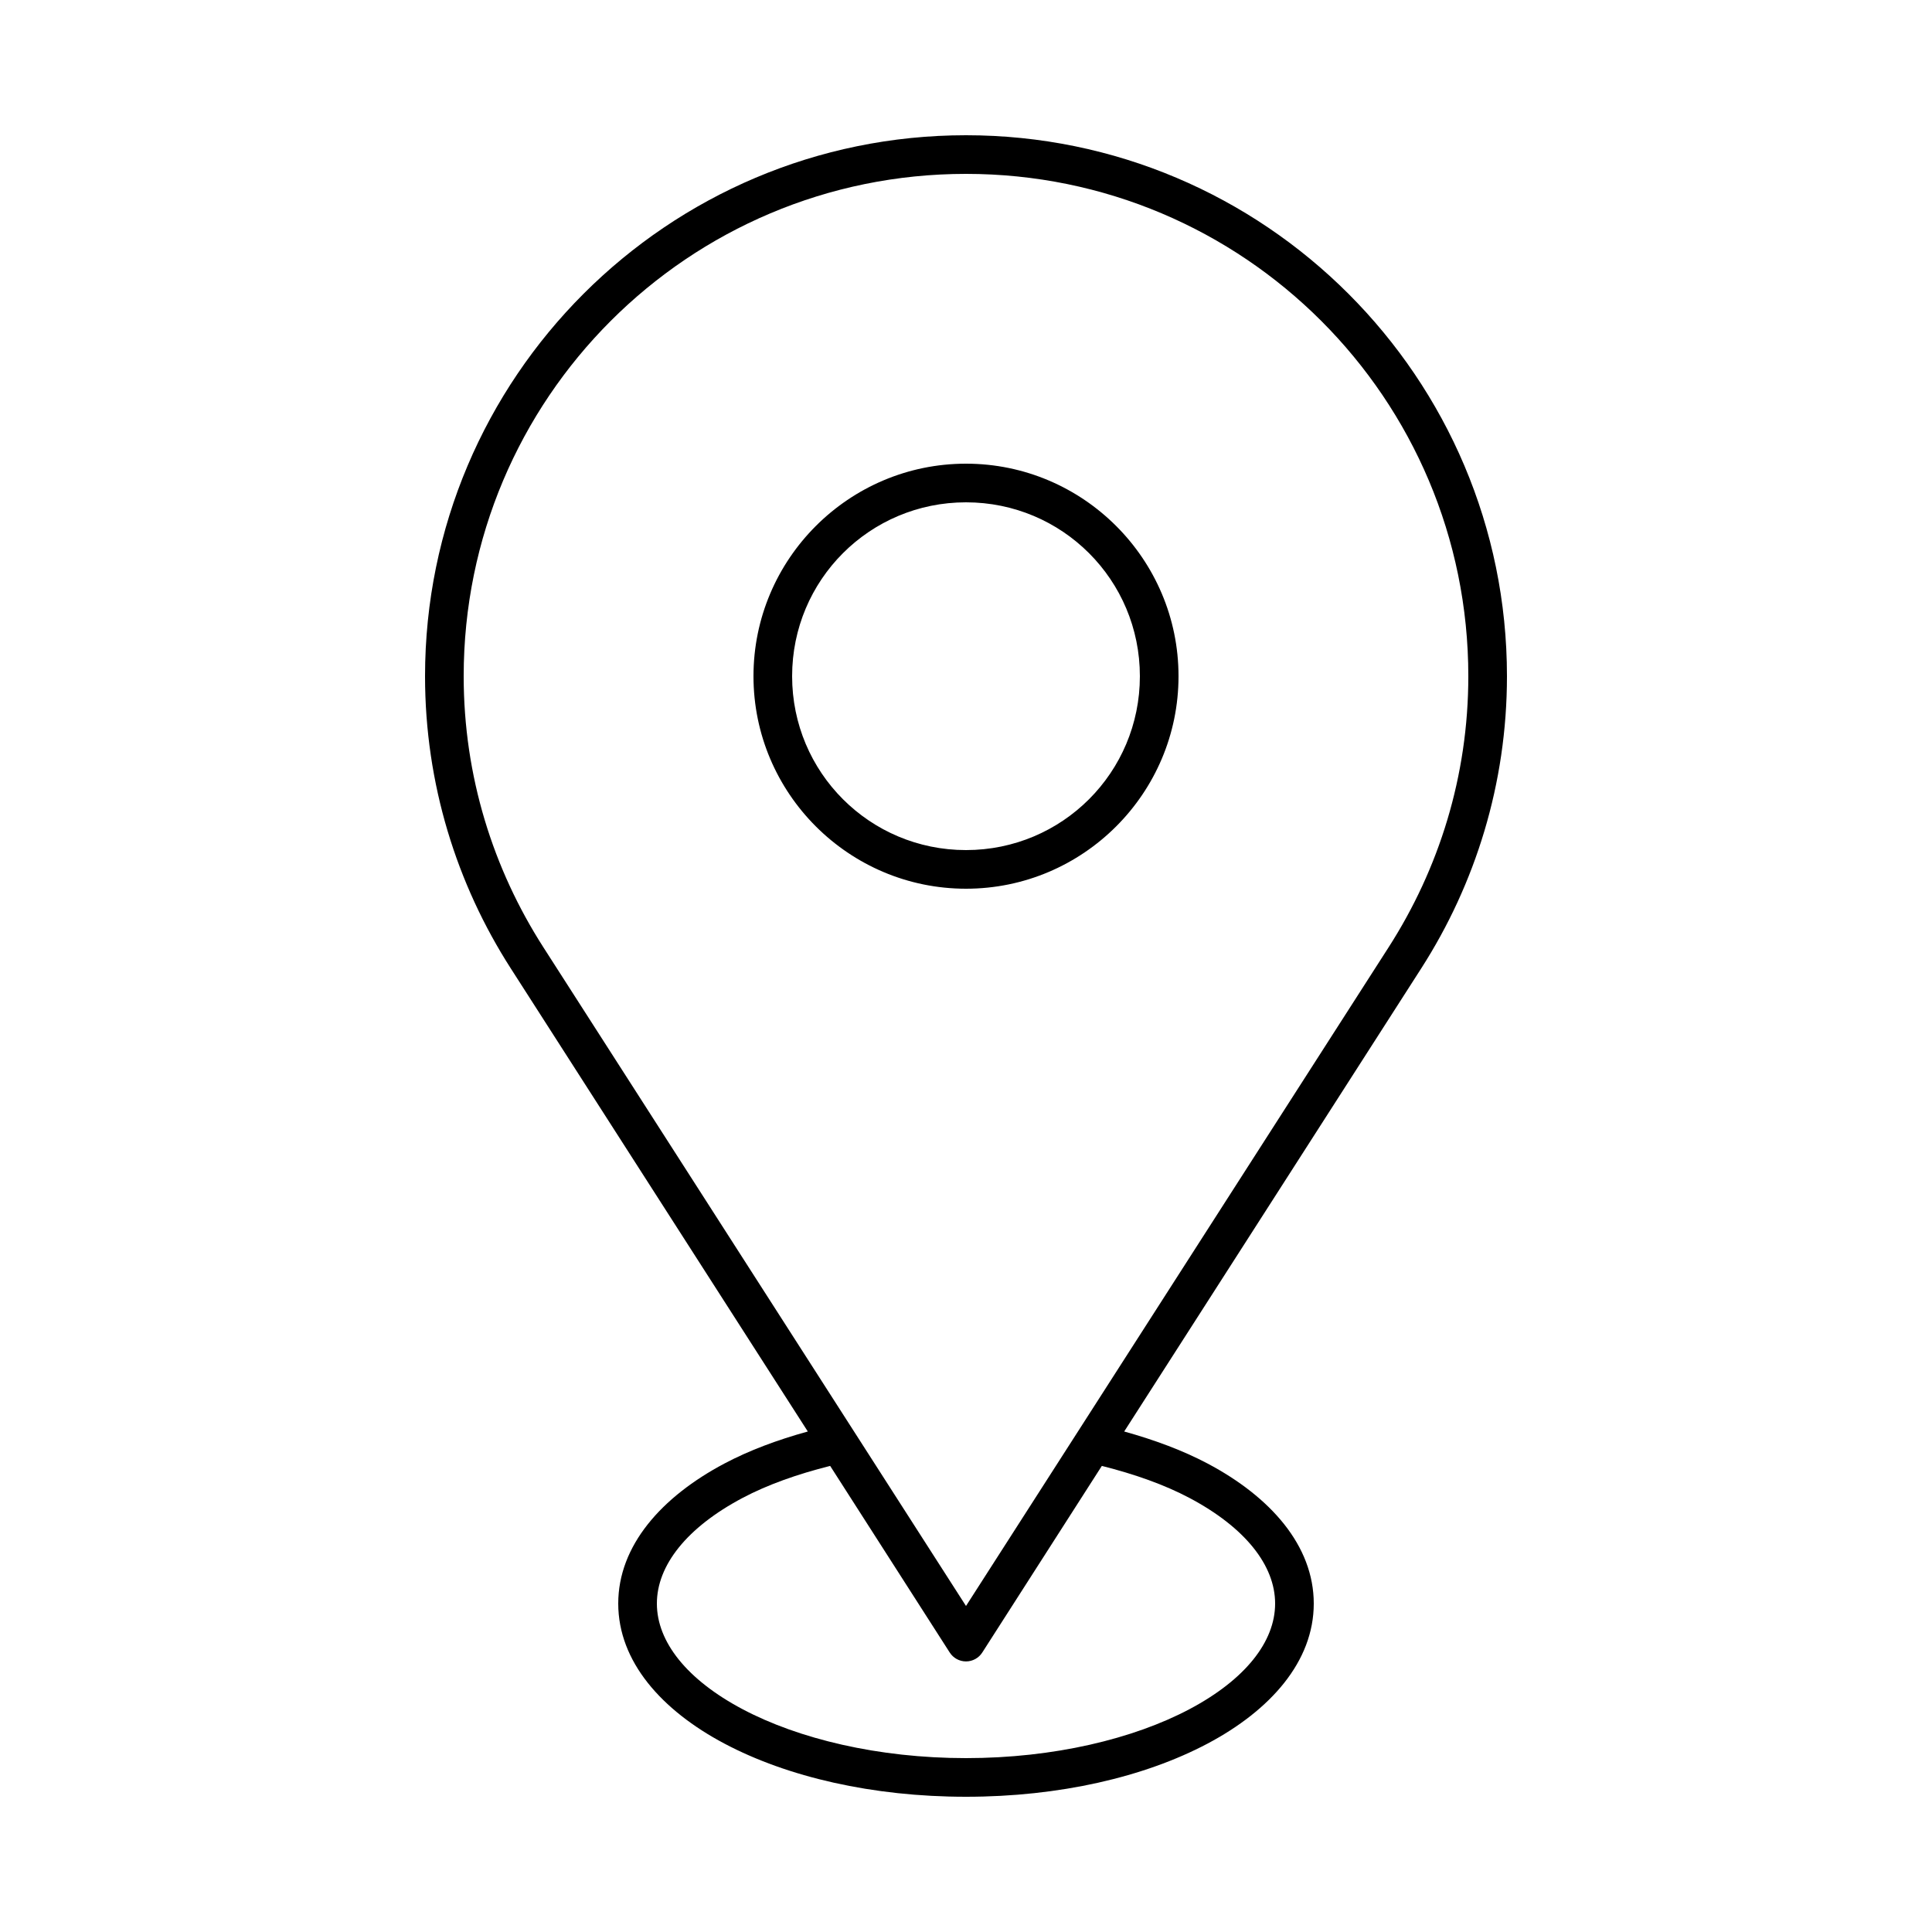
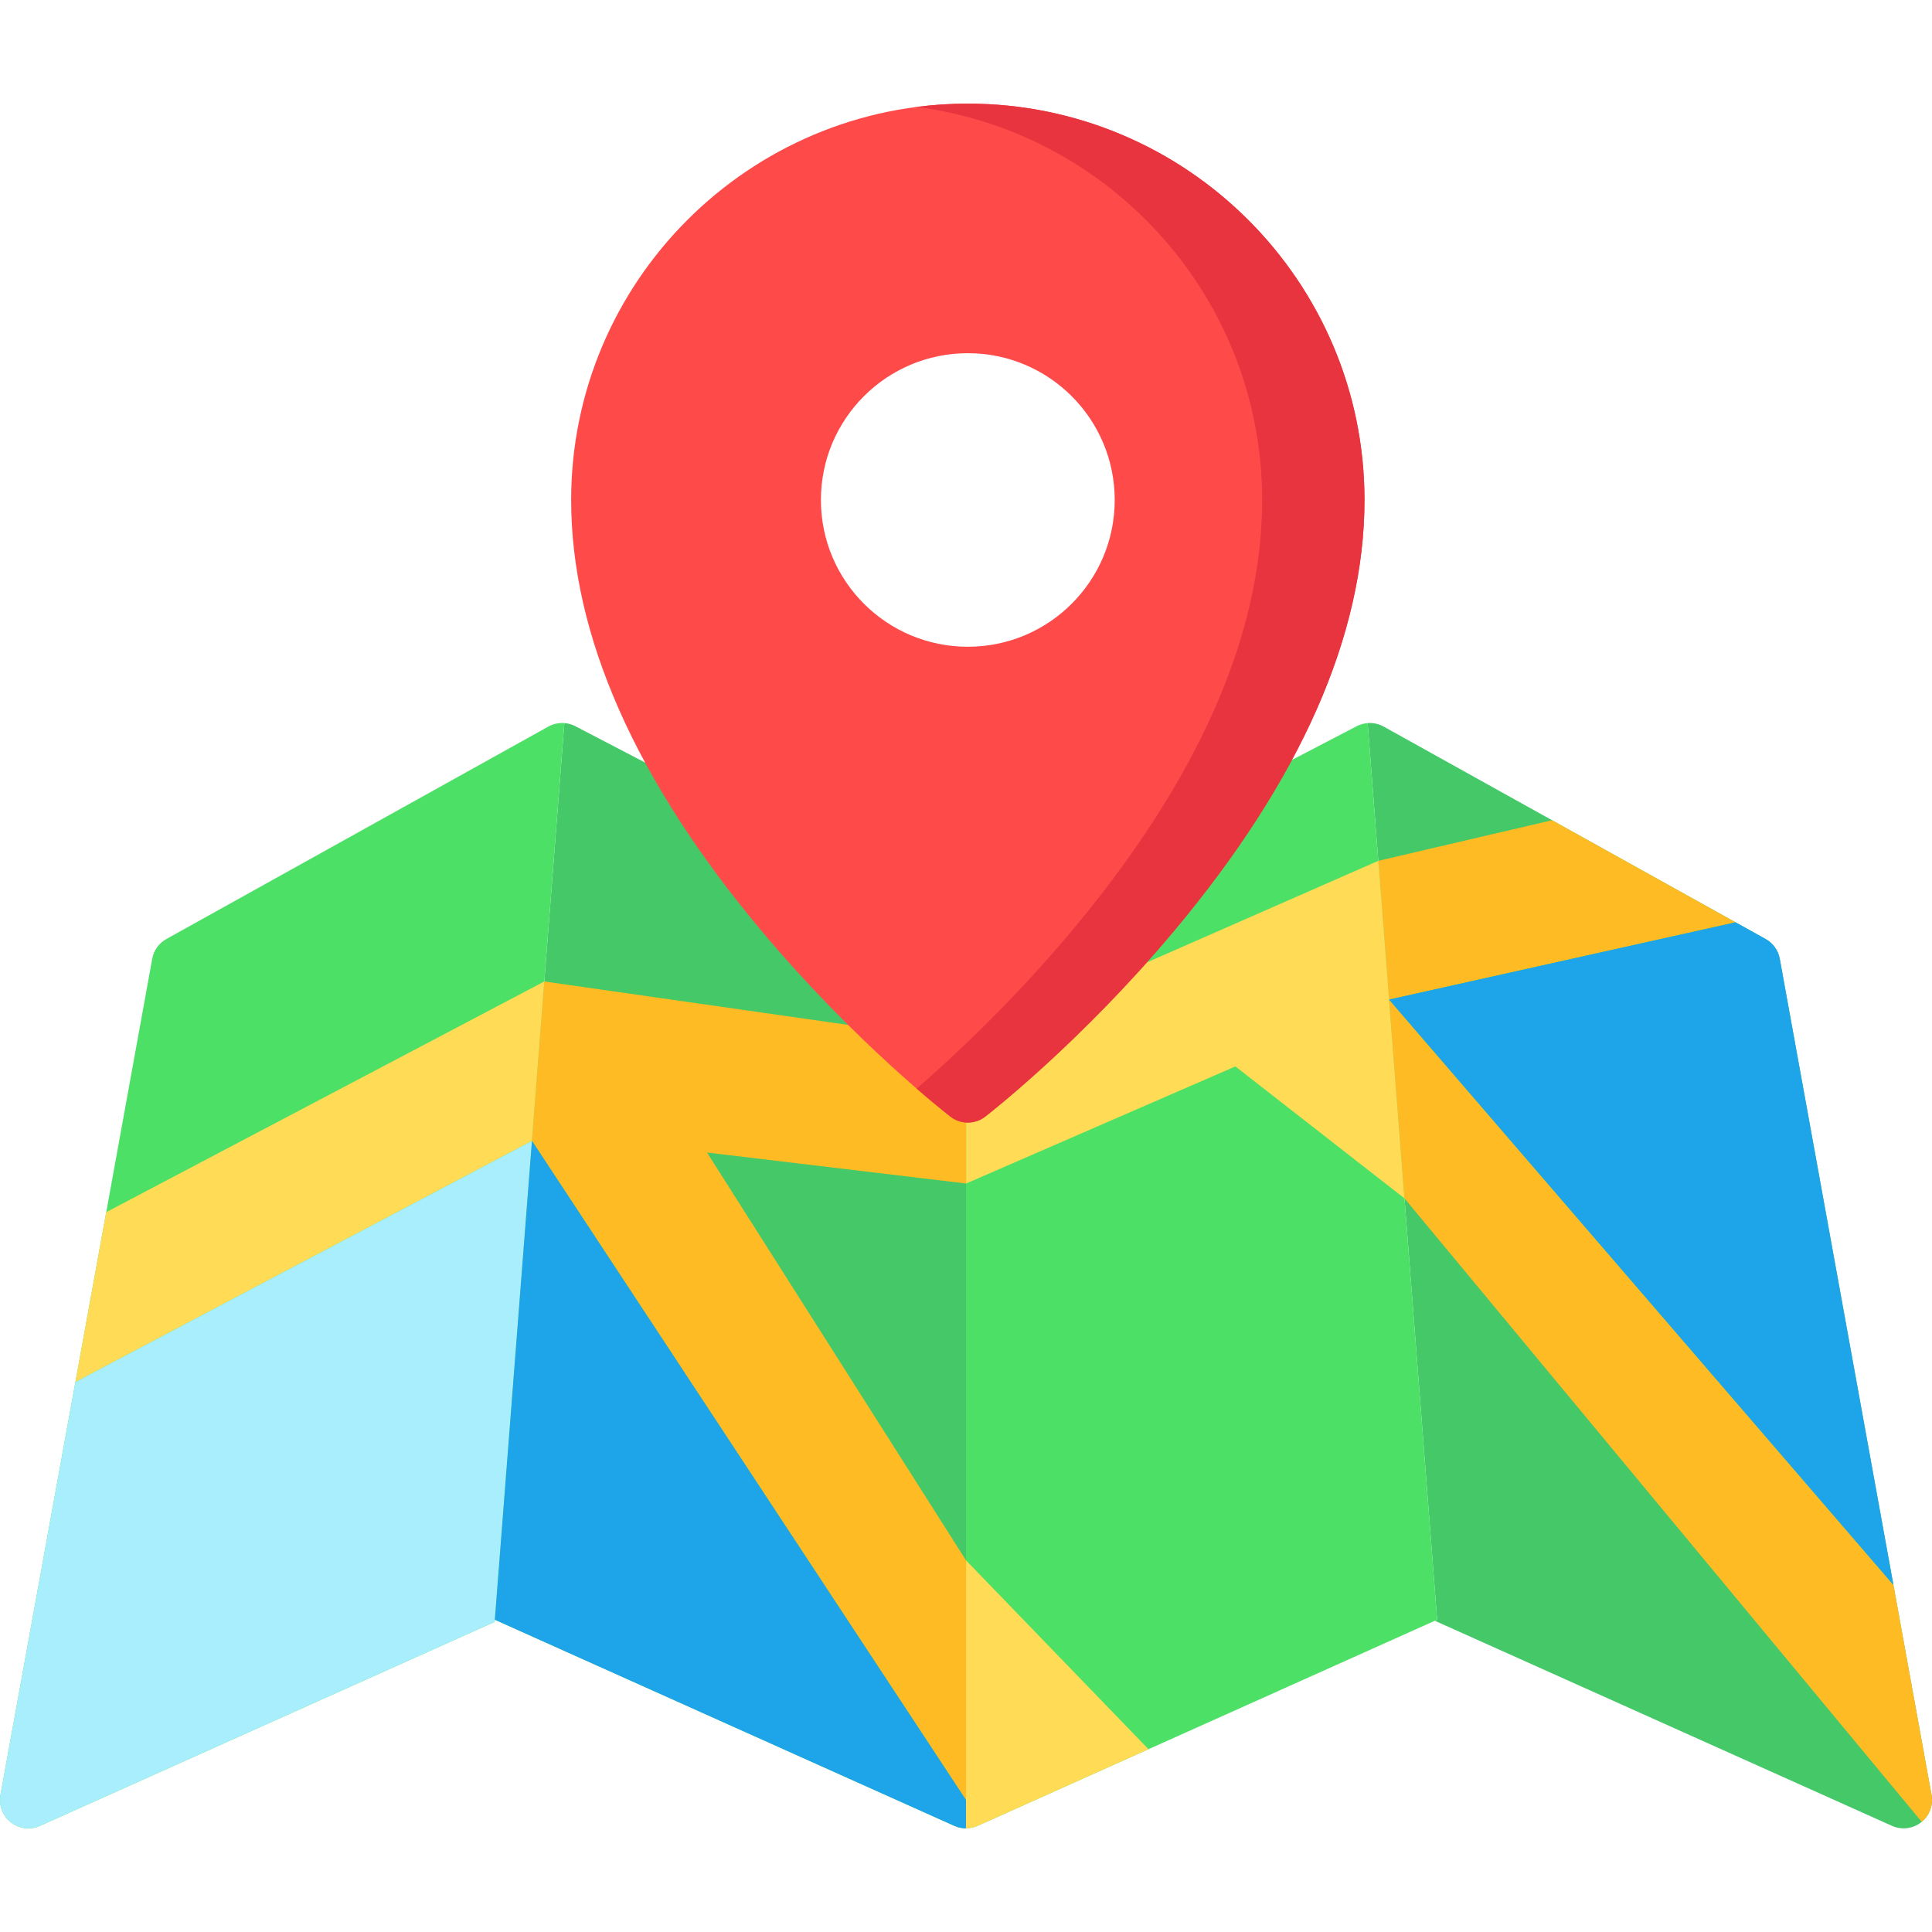
- <svg xmlns="http://www.w3.org/2000/svg" version="1.1" x="0px" y="0px" viewBox="0 0 100 100">
-   <g transform="translate(0,-952.3622)">
-     <path d="M 50 7 C 34.548 7 22 19.548 22 35 C 22 40.57 23.638 45.762 26.438 50.125 L 41.812 74.094 C 40.231 74.53 38.773 75.076 37.5 75.75 C 34.238 77.477 32 80.004 32 83 C 32 85.996 34.238 88.523 37.5 90.25 C 40.762 91.977 45.163 93 50 93 C 54.837 93 59.238 91.977 62.5 90.25 C 65.762 88.523 68 85.996 68 83 C 68 80.004 65.762 77.477 62.5 75.75 C 61.23 75.078 59.763 74.531 58.188 74.094 L 73.562 50.125 C 76.362 45.762 78 40.57 78 35 C 78 19.548 65.452 7 50 7 z M 50 9 C 64.371 9 76 20.629 76 35 C 76 40.178 74.476 44.977 71.875 49.031 L 50 83.125 L 28.125 49.031 C 25.524 44.977 24 40.178 24 35 C 24 20.629 35.629 9 50 9 z M 50 24 C 43.937 24 39 28.937 39 35 C 39 41.063 43.937 46 50 46 C 56.063 46 61 41.063 61 35 C 61 28.937 56.063 24 50 24 z M 50 26 C 54.982 26 59 30.018 59 35 C 59 39.982 54.982 44 50 44 C 45.018 44 41 39.982 41 35 C 41 30.018 45.018 26 50 26 z M 42.969 75.875 L 49.156 85.531 A 1 1 0 0 0 50.844 85.531 L 57.031 75.875 C 58.732 76.303 60.278 76.851 61.562 77.531 C 64.453 79.062 66 81.025 66 83 C 66 84.975 64.453 86.939 61.562 88.469 C 58.672 89.999 54.551 91 50 91 C 45.449 91 41.328 89.999 38.438 88.469 C 35.547 86.939 34 84.975 34 83 C 34 81.025 35.547 79.062 38.438 77.531 C 39.723 76.851 41.266 76.303 42.969 75.875 z " transform="translate(0,952.3622)" />
+ <svg xmlns="http://www.w3.org/2000/svg" version="1.1" id="Capa_1" x="0px" y="0px" viewBox="0 0 511.999 511.999" style="enable-background:new 0 0 511.999 511.999;" xml:space="preserve">
+   <g>
+     <path style="fill:#44C868;" d="M511.879,475.685l-40.224-221.611c-0.401-2.212-1.773-4.128-3.739-5.221l-101.242-56.31   c-1.314-0.732-2.787-1.023-4.234-0.911l18.419,237.608l-0.617,0.276l121.164,54.357c0.986,0.441,2.034,0.659,3.077,0.659   c1.651,0,3.287-0.543,4.632-1.596C511.313,481.22,512.376,478.428,511.879,475.685z" />
+     <path style="fill:#44C868;" d="M256,246.375l-103.545-53.931c-1.241-0.647-2.617-0.911-3.972-0.82   c0.359-0.022,0.72-0.02,1.078,0.008l-18.419,237.608l121.781,54.634c0.983,0.44,2.032,0.659,3.077,0.659l0,0V246.375z" />
  </g>
+   <g>
+     <path style="fill:#4CE166;" d="M149.56,191.633c-1.447-0.112-2.92,0.179-4.234,0.91l-101.243,56.31   c-1.966,1.093-3.338,3.008-3.739,5.221L0.121,475.685c-0.498,2.742,0.566,5.534,2.763,7.252c1.347,1.053,2.982,1.596,4.632,1.596   c1.043,0,2.092-0.217,3.077-0.659l120.504-54.061L149.56,191.633z" />
+     <path style="fill:#4CE166;" d="M362.439,191.628c-0.996,0.077-1.981,0.342-2.894,0.818L256,246.376v238.158c0,0,0,0,0.001,0   c1.045,0,2.095-0.218,3.077-0.659l121.781-54.634L362.439,191.628z" />
+   </g>
+   <polygon style="fill:#FFDB56;" points="28.154,321.233 19.983,366.252 140.977,302.346 143.786,266.107 144.252,260.097 " />
+   <path style="fill:#A8EEFC;" d="M142.066,288.294l-1.089,14.052L19.983,366.252L0.121,475.685c-0.498,2.742,0.566,5.534,2.763,7.252  c1.347,1.053,2.982,1.596,4.632,1.596c1.043,0,2.092-0.217,3.077-0.659l120.504-54.061L142.066,288.294L142.066,288.294z" />
+   <g>
+     <polygon style="fill:#FFBB24;" points="256.03,276.08 144.252,260.097 140.977,302.346 256,477.025 256,413.507 187.363,305.429    256.03,313.642  " />
+     <polygon style="fill:#FFBB24;" points="459.946,244.421 411.311,217.37 365.269,228.128 365.845,235.564 368.119,264.898  " />
+   </g>
+   <polygon style="fill:#FFDB56;" points="372.202,317.576 367.842,261.327 367.842,261.327 365.269,228.128 256.03,276.08   256.03,313.642 327.386,282.612 " />
+   <path style="fill:#FFBB24;" d="M511.879,475.685l-10.103-55.666L368.119,264.898l4.084,52.678l137.07,165.221  C511.357,481.07,512.364,478.358,511.879,475.685z" />
+   <path style="fill:#FF4A4A;" d="M256.481,27.465c-57.963,0-105.12,47.118-105.12,105.034c0,35.826,17.009,74.29,50.556,114.322  c24.639,29.403,48.943,48.314,49.966,49.105c1.354,1.047,2.976,1.57,4.599,1.57c1.622,0,3.245-0.523,4.599-1.57  c1.022-0.791,25.327-19.702,49.966-49.105c33.547-40.032,50.556-78.495,50.556-114.322  C361.601,74.583,314.444,27.465,256.481,27.465z M295.411,132.498c0,21.482-17.43,38.898-38.93,38.898  c-21.5,0-38.93-17.415-38.93-38.898s17.43-38.898,38.93-38.898C277.981,93.6,295.411,111.016,295.411,132.498z" />
+   <path style="fill:#E7343F;" d="M256.481,27.465c-4.594,0-9.119,0.298-13.559,0.872c51.583,6.667,91.562,50.836,91.562,104.162  c0,35.826-17.009,74.29-50.556,114.322c-15.845,18.908-31.54,33.467-41.005,41.669c5.254,4.552,8.596,7.154,8.96,7.436  c1.354,1.047,2.976,1.57,4.599,1.57c1.622,0,3.245-0.523,4.599-1.57c1.022-0.791,25.327-19.702,49.966-49.105  c33.547-40.032,50.556-78.495,50.556-114.322C361.601,74.583,314.444,27.465,256.481,27.465z" />
+   <path style="fill:#FFDB56;" d="M259.078,483.874l45.285-20.316L256,413.507v71.026c0,0,0,0,0.001,0  C257.046,484.533,258.095,484.316,259.078,483.874z" />
+   <g>
+     <path style="fill:#1EA4E9;" d="M471.654,254.074c-0.401-2.212-1.773-4.128-3.739-5.221l-7.97-4.433l-91.827,20.477l0,0   l133.656,155.121L471.654,254.074z" />
+     <path style="fill:#1EA4E9;" d="M255.999,484.533C256,484.533,256,484.533,255.999,484.533v-7.508L140.977,302.346l-9.837,126.895   l121.781,54.634C253.904,484.316,254.953,484.533,255.999,484.533z" />
+   </g>
+   <g>
+ </g>
+   <g>
+ </g>
+   <g>
+ </g>
+   <g>
+ </g>
+   <g>
+ </g>
+   <g>
+ </g>
+   <g>
+ </g>
+   <g>
+ </g>
+   <g>
+ </g>
+   <g>
+ </g>
+   <g>
+ </g>
+   <g>
+ </g>
+   <g>
+ </g>
+   <g>
+ </g>
+   <g>
+ </g>
</svg>
